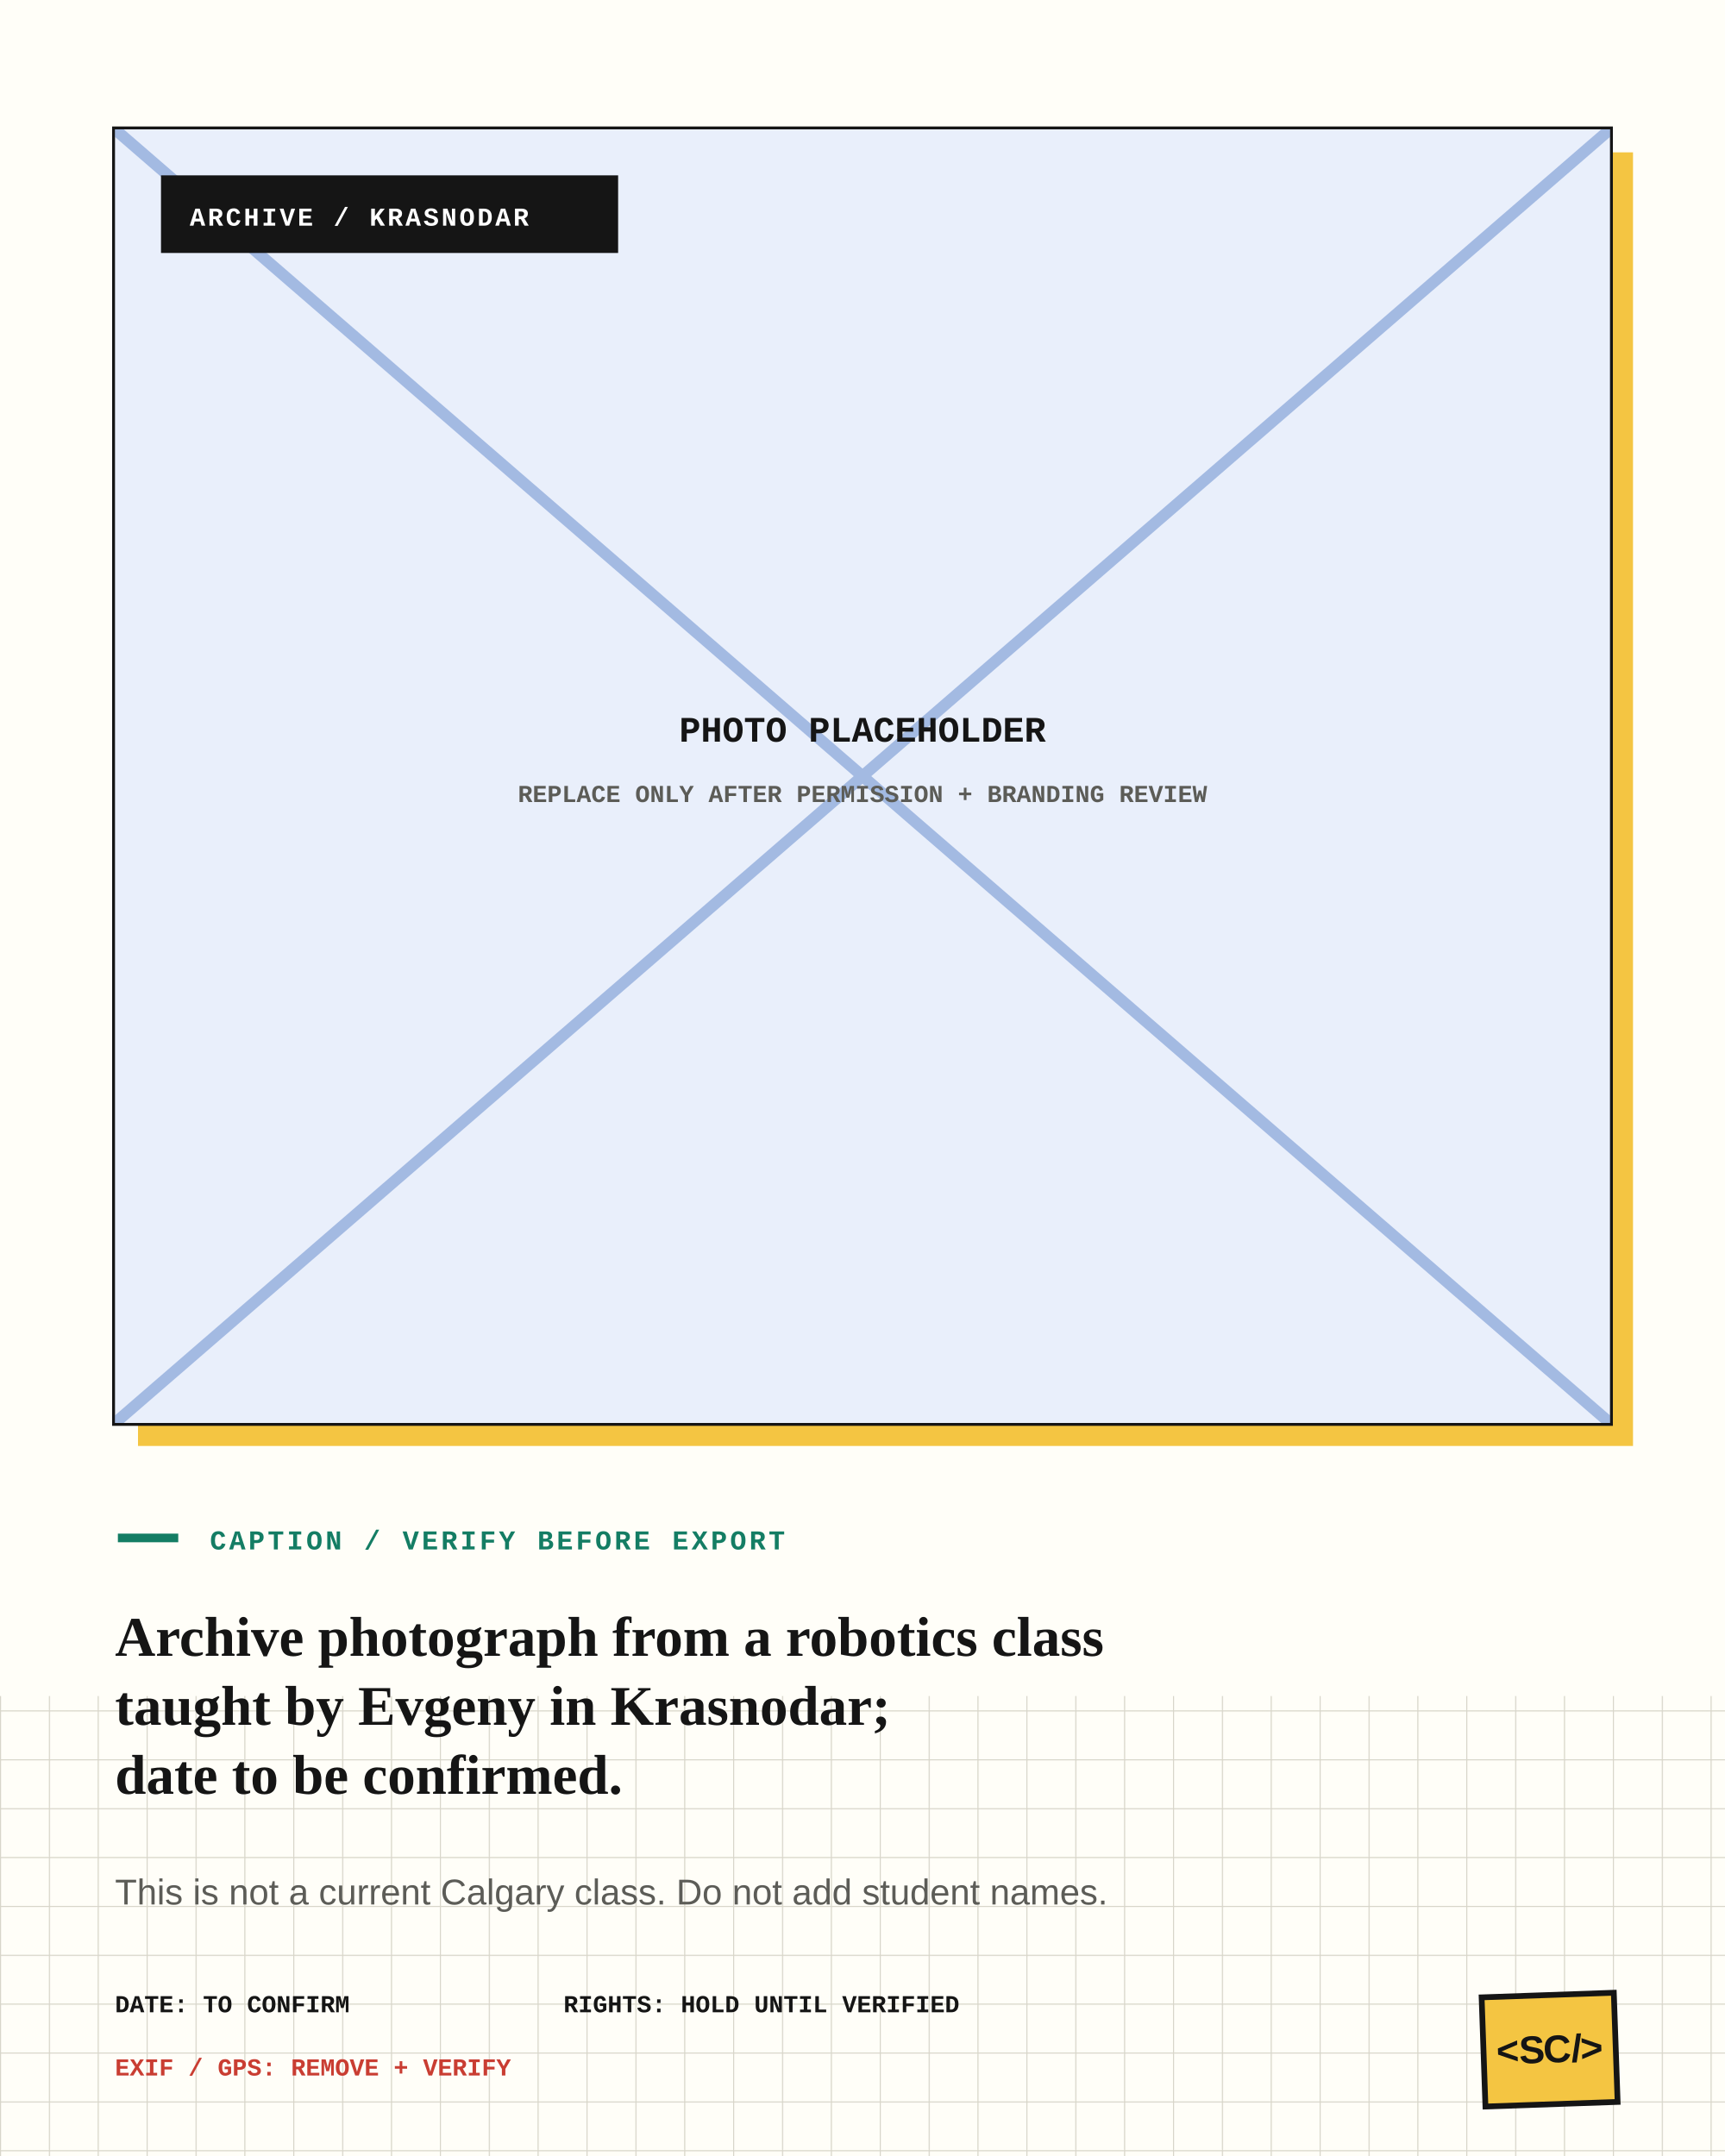
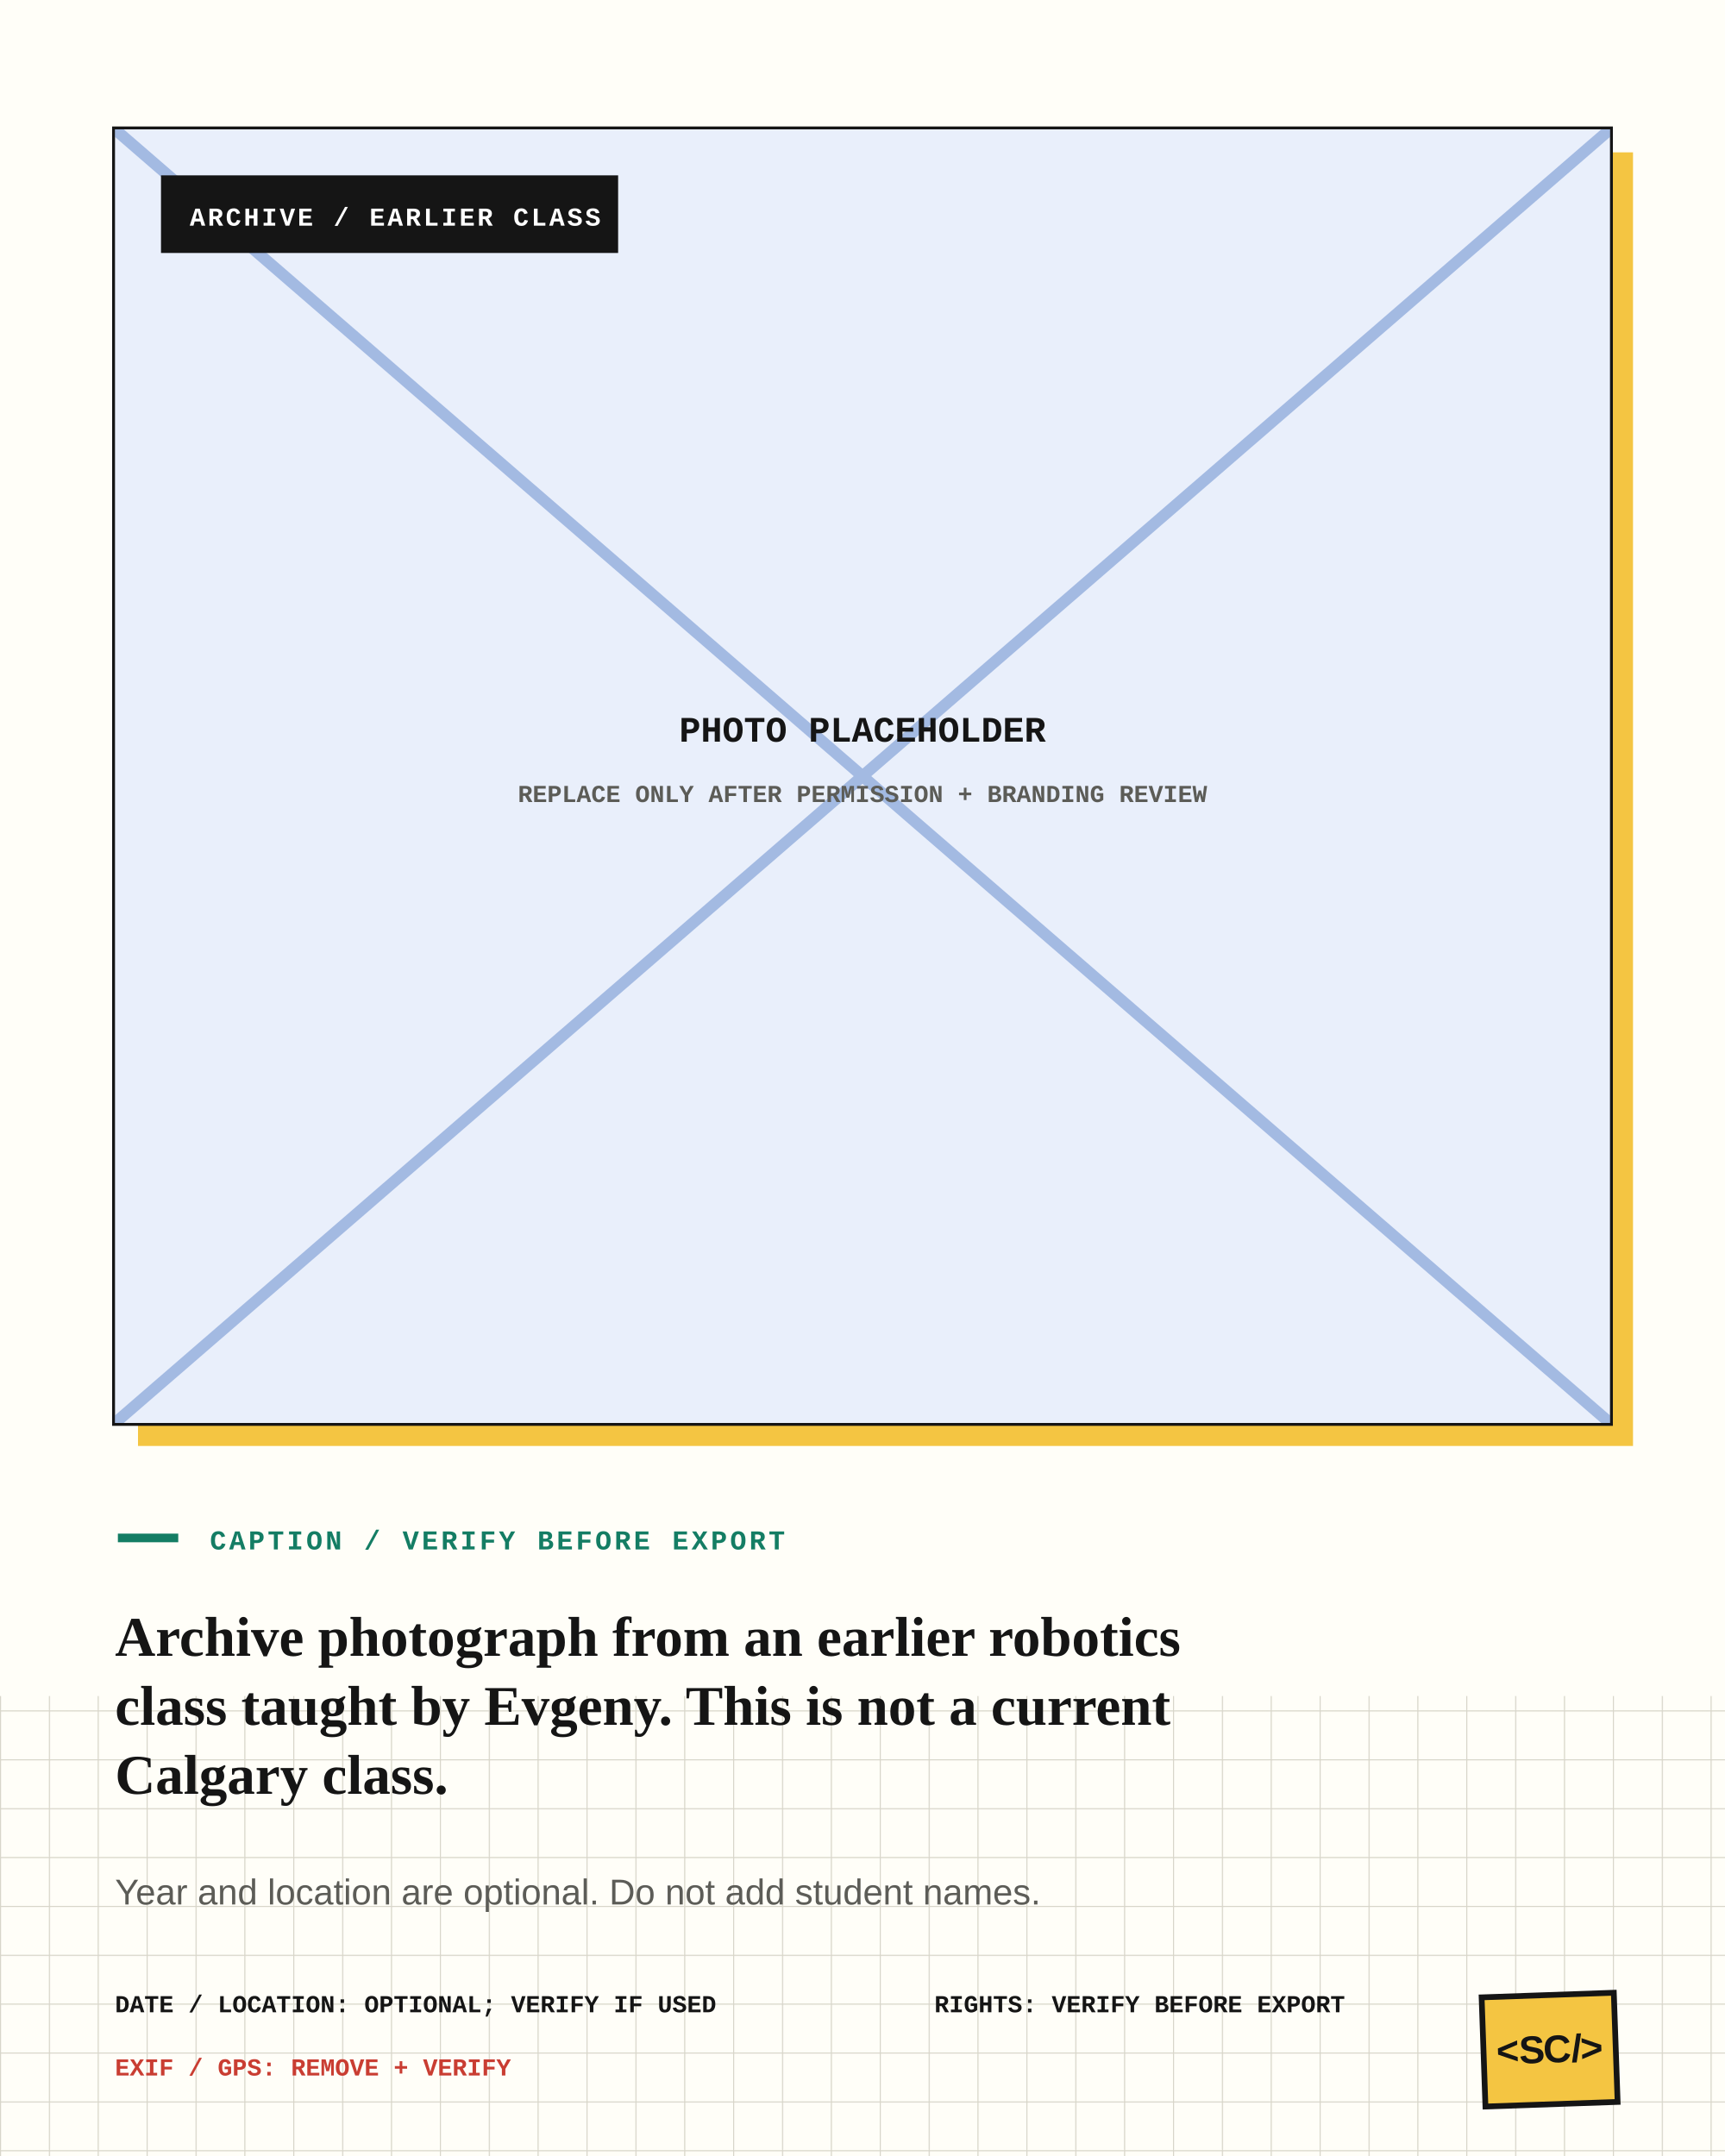
<svg xmlns="http://www.w3.org/2000/svg" viewBox="0 0 1200 1500" role="img" aria-labelledby="title desc">
  <defs>
    <pattern id="grid" width="34" height="34" patternUnits="userSpaceOnUse">
      <path d="M34 0H0V34" fill="none" stroke="#d8d6ca" stroke-width="1.5" />
    </pattern>
    <clipPath id="photo-clip">
      <rect x="80" y="90" width="1040" height="900" />
    </clipPath>
  </defs>
  <rect width="1200" height="1500" fill="#fffef8" />
  <rect x="0" y="1180" width="1200" height="320" fill="url(#grid)" />
  <rect x="96" y="106" width="1040" height="900" fill="#f4c542" />
  <rect x="80" y="90" width="1040" height="900" fill="#ebe9de" stroke="#151515" stroke-width="4" />
  <g id="edit-photo" data-edit="replace-with-permission-cleared-photo" clip-path="url(#photo-clip)">
    <rect x="80" y="90" width="1040" height="900" fill="#e9effb" />
    <path d="M80 90 1120 990M1120 90 80 990" stroke="#2257b5" stroke-opacity=".35" stroke-width="8" />
    <text x="600" y="516" fill="#151515" font-family="'Courier New', monospace" font-size="25" font-weight="800" text-anchor="middle">PHOTO PLACEHOLDER</text>
    <text x="600" y="558" fill="#5c5c57" font-family="'Courier New', monospace" font-size="17" font-weight="800" text-anchor="middle">REPLACE ONLY AFTER PERMISSION + BRANDING REVIEW</text>
  </g>
  <g id="edit-archive-label" data-edit="archive-label">
    <rect x="112" y="122" width="318" height="54" fill="#151515" />
-     <text x="132" y="157" fill="#ffffff" font-family="'Courier New', monospace" font-size="18" font-weight="800" letter-spacing="1.7">ARCHIVE / KRASNODAR</text>
+     <text x="132" y="157" fill="#ffffff" font-family="'Courier New', monospace" font-size="18" font-weight="800" letter-spacing="1.7">ARCHIVE / EARLIER CLASS</text>
  </g>
  <g id="edit-caption" data-edit="honest-caption">
    <path d="M82 1070h42" stroke="#147d64" stroke-width="6" />
    <text x="146" y="1078" fill="#147d64" font-family="'Courier New', monospace" font-size="19" font-weight="800" letter-spacing="2">CAPTION / VERIFY BEFORE EXPORT</text>
    <text x="80" y="1152" fill="#151515" font-family="Georgia, 'Times New Roman', serif" font-size="39" font-weight="700">
-       <tspan x="80" dy="0">Archive photograph from a robotics class</tspan>
-       <tspan x="80" dy="48">taught by Evgeny in Krasnodar;</tspan>
-       <tspan x="80" dy="48">date to be confirmed.</tspan>
+       <tspan x="80" dy="0">Archive photograph from an earlier robotics</tspan>
+       <tspan x="80" dy="48">class taught by Evgeny. This is not a current</tspan>
+       <tspan x="80" dy="48">Calgary class.</tspan>
    </text>
-     <text x="80" y="1325" fill="#5c5c57" font-family="Aptos, 'Segoe UI', Arial, sans-serif" font-size="25">This is not a current Calgary class. Do not add student names.</text>
+     <text x="80" y="1325" fill="#5c5c57" font-family="Aptos, 'Segoe UI', Arial, sans-serif" font-size="25">Year and location are optional. Do not add student names.</text>
  </g>
  <g id="edit-status" data-edit="status-fields" font-family="'Courier New', monospace" font-size="17" font-weight="800">
-     <text x="80" y="1400" fill="#151515">DATE: TO CONFIRM</text>
-     <text x="392" y="1400" fill="#151515">RIGHTS: HOLD UNTIL VERIFIED</text>
+     <text x="80" y="1400" fill="#151515">DATE / LOCATION: OPTIONAL; VERIFY IF USED</text>
+     <text x="650" y="1400" fill="#151515">RIGHTS: VERIFY BEFORE EXPORT</text>
    <text x="80" y="1444" fill="#c93d32">EXIF / GPS: REMOVE + VERIFY</text>
  </g>
  <g transform="translate(1028 1384) rotate(-2 50 42)">
    <rect x="4" y="4" width="92" height="76" fill="#f4c542" stroke="#151515" stroke-width="4" />
    <text x="50" y="51" fill="#151515" font-family="Arial, Helvetica, sans-serif" font-size="27" font-weight="700" letter-spacing="-1.2" text-anchor="middle">&lt;<tspan font-weight="900">SC</tspan>/&gt;</text>
  </g>
</svg>
